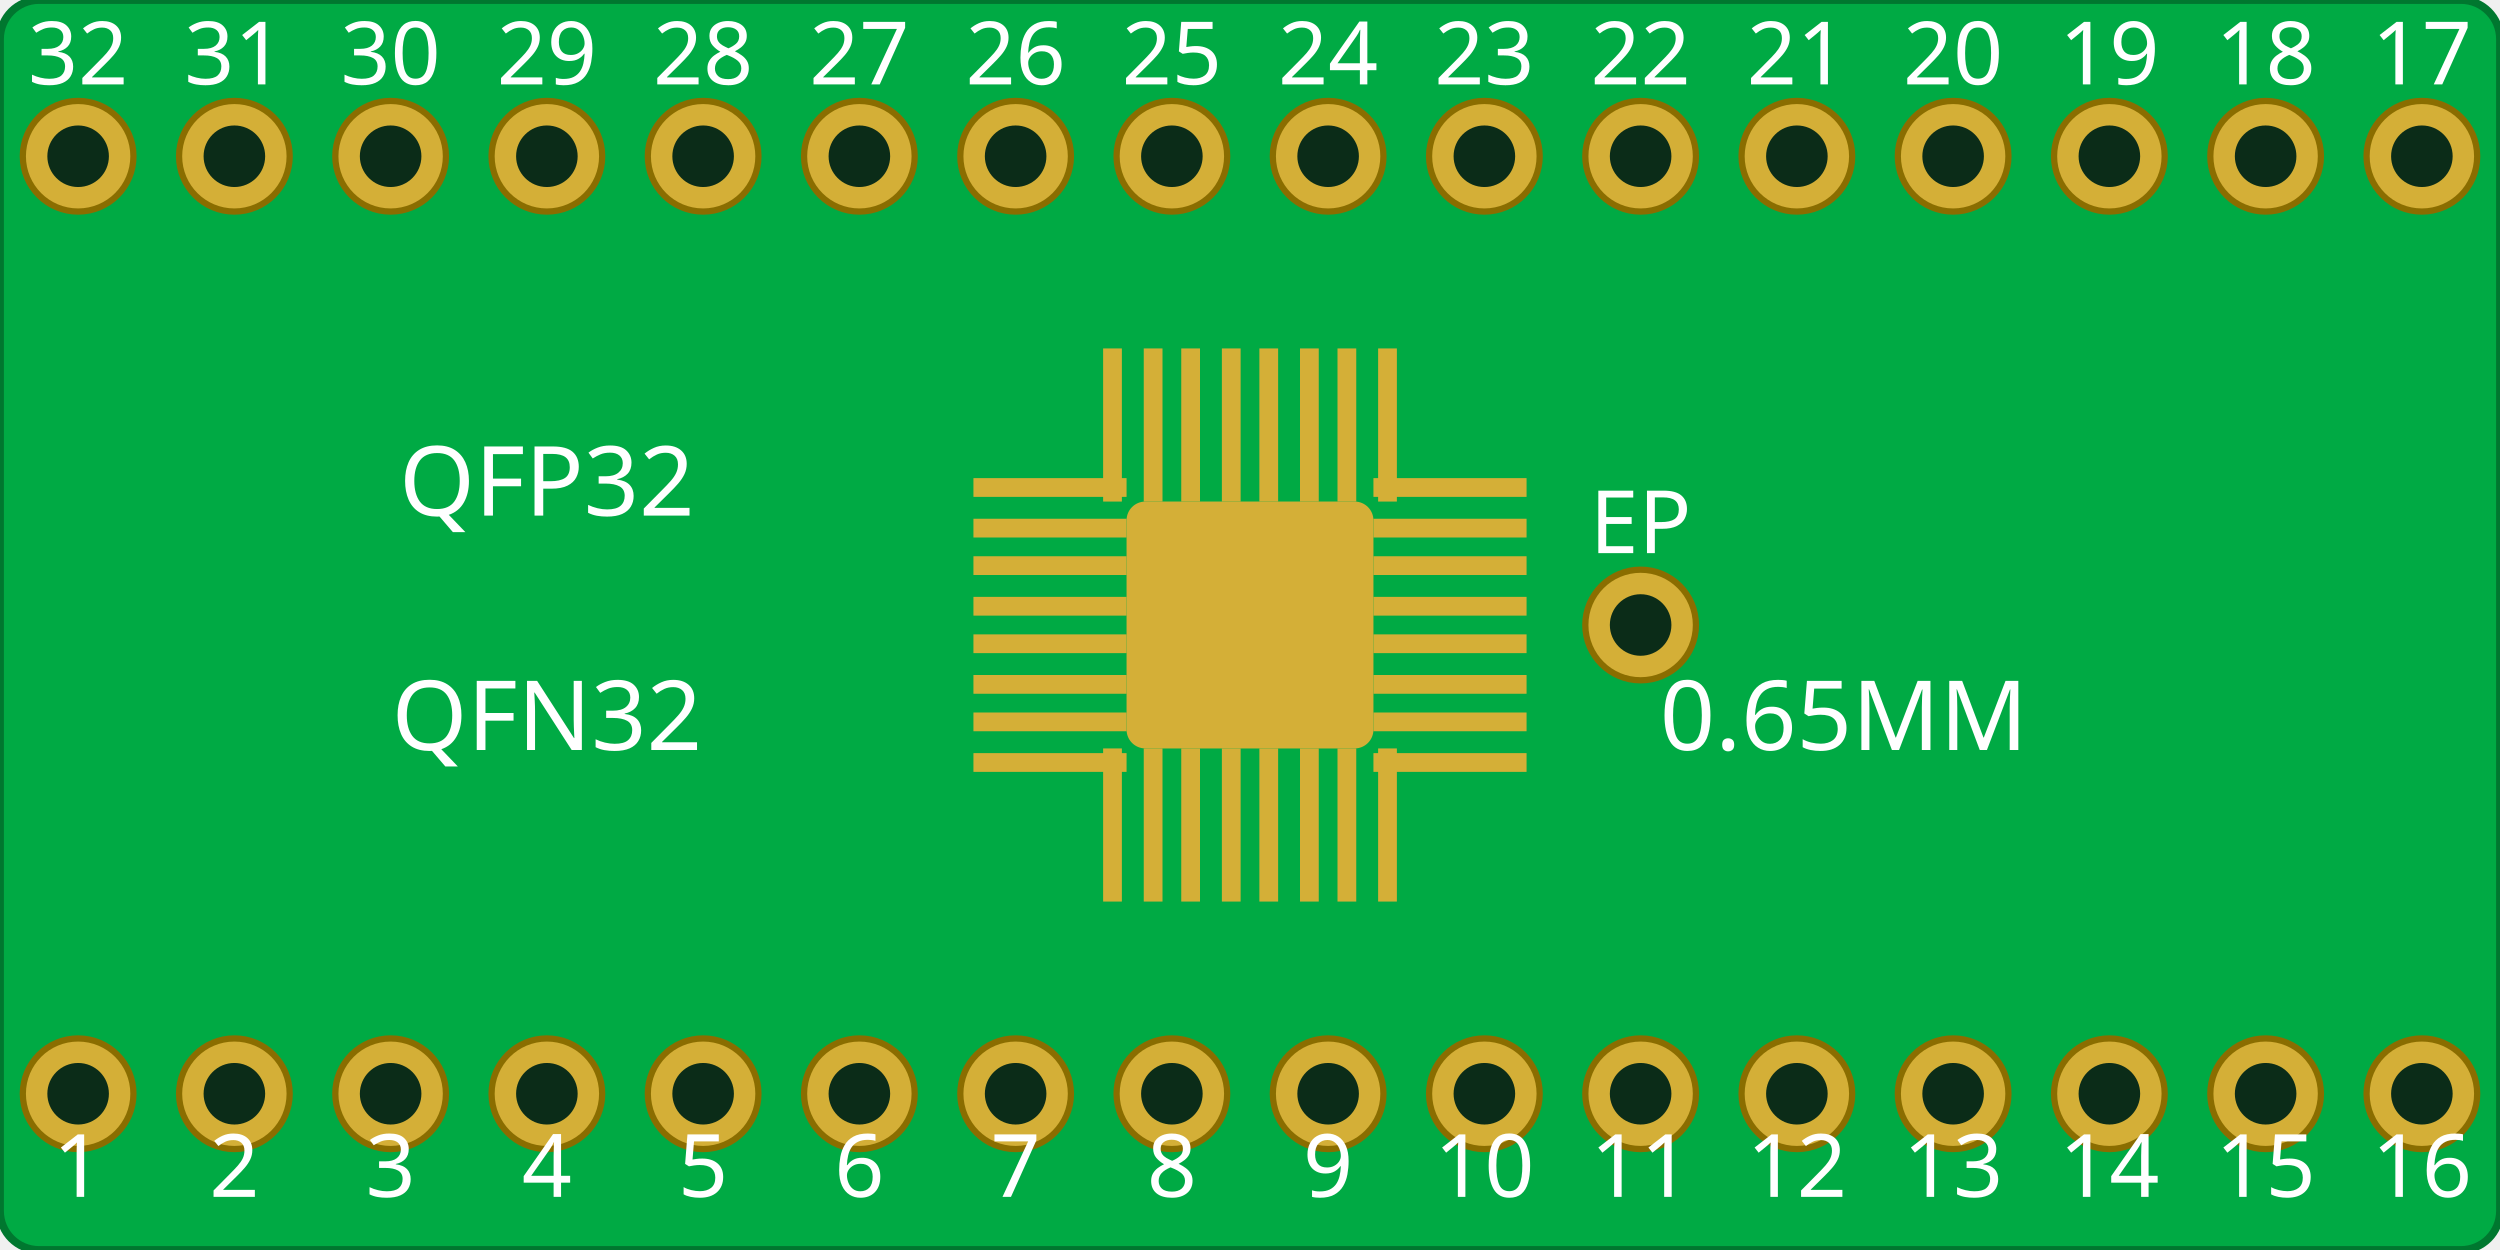
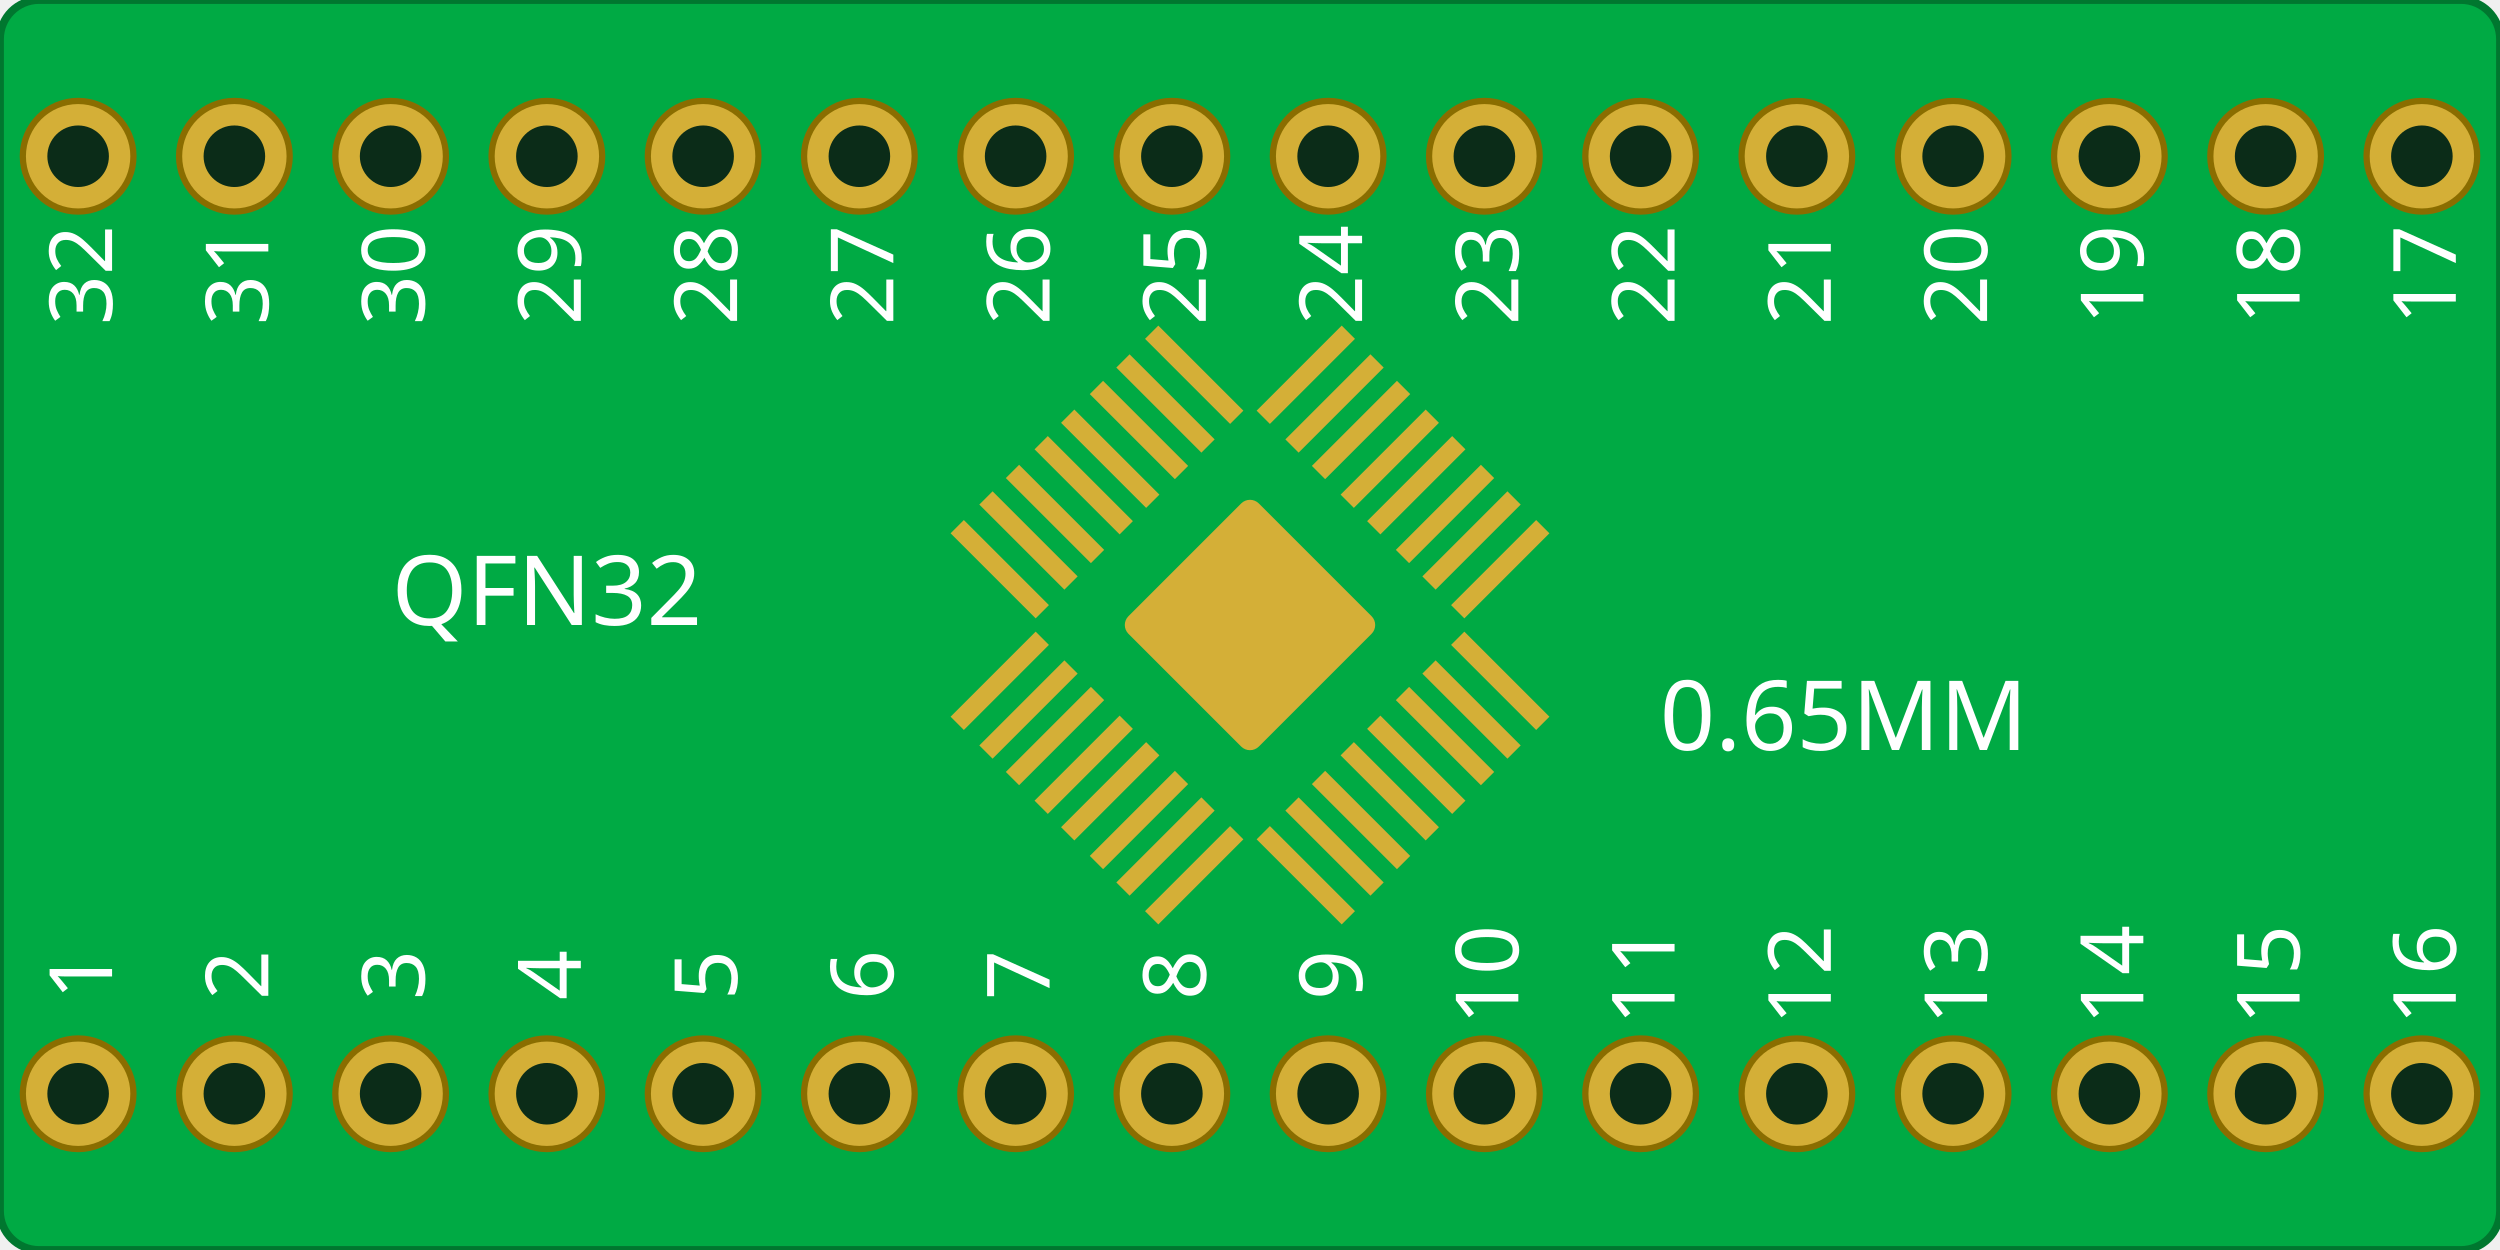
<svg xmlns="http://www.w3.org/2000/svg" width="40.64mm" height="20.32mm" viewBox="50 0 1600 800">
  <g id="breadboard">
    <rect x="50" y="0" width="1600" height="800" rx="25" ry="25" fill="#00aa44" stroke="#00772f" stroke-width="5" />
-     <g fill="#d4af37">
-       <rect x="771" y="321" width="158" height="158" rx="12" ry="12" />
-       <rect x="756" y="223" width="12" height="98" />
-       <rect x="756" y="479" width="12" height="98" />
-       <rect x="673" y="306" width="98" height="12" />
-       <rect x="929" y="306" width="98" height="12" />
-       <rect x="782" y="223" width="12" height="98" />
-       <rect x="782" y="479" width="12" height="98" />
-       <rect x="673" y="332" width="98" height="12" />
-       <rect x="929" y="332" width="98" height="12" />
-       <rect x="806" y="223" width="12" height="98" />
-       <rect x="806" y="479" width="12" height="98" />
-       <rect x="673" y="356" width="98" height="12" />
-       <rect x="929" y="356" width="98" height="12" />
-       <rect x="832" y="223" width="12" height="98" />
-       <rect x="832" y="479" width="12" height="98" />
-       <rect x="673" y="382" width="98" height="12" />
-       <rect x="929" y="382" width="98" height="12" />
-       <rect x="856" y="223" width="12" height="98" />
-       <rect x="856" y="479" width="12" height="98" />
-       <rect x="673" y="406" width="98" height="12" />
-       <rect x="929" y="406" width="98" height="12" />
-       <rect x="882" y="223" width="12" height="98" />
-       <rect x="882" y="479" width="12" height="98" />
-       <rect x="673" y="432" width="98" height="12" />
-       <rect x="929" y="432" width="98" height="12" />
-       <rect x="906" y="223" width="12" height="98" />
-       <rect x="906" y="479" width="12" height="98" />
-       <rect x="673" y="456" width="98" height="12" />
-       <rect x="929" y="456" width="98" height="12" />
-       <rect x="932" y="223" width="12" height="98" />
-       <rect x="932" y="479" width="12" height="98" />
-       <rect x="673" y="482" width="98" height="12" />
-       <rect x="929" y="482" width="98" height="12" />
+     <g fill="#d4af37" transform="rotate(45 850 400)">
+       <rect x="791" y="341" width="118" height="118" rx="8" ry="8" />
+       <rect x="756" y="223" width="12" height="77" />
+       <rect x="756" y="500" width="12" height="77" />
+       <rect x="673" y="306" width="77" height="12" />
+       <rect x="950" y="306" width="77" height="12" />
+       <rect x="782" y="223" width="12" height="77" />
+       <rect x="782" y="500" width="12" height="77" />
+       <rect x="673" y="332" width="77" height="12" />
+       <rect x="950" y="332" width="77" height="12" />
+       <rect x="806" y="223" width="12" height="77" />
+       <rect x="806" y="500" width="12" height="77" />
+       <rect x="673" y="356" width="77" height="12" />
+       <rect x="950" y="356" width="77" height="12" />
+       <rect x="832" y="223" width="12" height="77" />
+       <rect x="832" y="500" width="12" height="77" />
+       <rect x="673" y="382" width="77" height="12" />
+       <rect x="950" y="382" width="77" height="12" />
+       <rect x="856" y="223" width="12" height="77" />
+       <rect x="856" y="500" width="12" height="77" />
+       <rect x="673" y="406" width="77" height="12" />
+       <rect x="950" y="406" width="77" height="12" />
+       <rect x="882" y="223" width="12" height="77" />
+       <rect x="882" y="500" width="12" height="77" />
+       <rect x="673" y="432" width="77" height="12" />
+       <rect x="950" y="432" width="77" height="12" />
+       <rect x="906" y="223" width="12" height="77" />
+       <rect x="906" y="500" width="12" height="77" />
+       <rect x="673" y="456" width="77" height="12" />
+       <rect x="950" y="456" width="77" height="12" />
+       <rect x="932" y="223" width="12" height="77" />
+       <rect x="932" y="500" width="12" height="77" />
+       <rect x="673" y="482" width="77" height="12" />
+       <rect x="950" y="482" width="77" height="12" />
    </g>
    <circle id="connector32pin" connectorname="RESET_N" cx="100" cy="100" r="35.4" fill="#d4af37" stroke="#8a6d00" stroke-width="4" />
    <circle cx="100" cy="100" r="19.7" fill="#0b2c18" />
-     <text x="100" y="54" font-size="56" fill="#ffffff" text-anchor="middle" font-family="DroidSans">32</text>
+     <text x="100" y="176" font-size="56" fill="#ffffff" text-anchor="middle" dominant-baseline="central" font-family="DroidSans" transform="rotate(-90 100 176)">32</text>
    <circle id="connector31pin" connectorname="AVDD33" cx="200" cy="100" r="35.4" fill="#d4af37" stroke="#8a6d00" stroke-width="4" />
    <circle cx="200" cy="100" r="19.7" fill="#0b2c18" />
-     <text x="200" y="54" font-size="56" fill="#ffffff" text-anchor="middle" font-family="DroidSans">31</text>
+     <text x="200" y="176" font-size="56" fill="#ffffff" text-anchor="middle" dominant-baseline="central" font-family="DroidSans" transform="rotate(-90 200 176)">31</text>
    <circle id="connector30pin" connectorname="MDI_TP" cx="300" cy="100" r="35.4" fill="#d4af37" stroke="#8a6d00" stroke-width="4" />
    <circle cx="300" cy="100" r="19.7" fill="#0b2c18" />
-     <text x="300" y="54" font-size="56" fill="#ffffff" text-anchor="middle" font-family="DroidSans">30</text>
+     <text x="300" y="176" font-size="56" fill="#ffffff" text-anchor="middle" dominant-baseline="central" font-family="DroidSans" transform="rotate(-90 300 176)">30</text>
    <circle id="connector29pin" connectorname="MDI_TN" cx="400" cy="100" r="35.4" fill="#d4af37" stroke="#8a6d00" stroke-width="4" />
    <circle cx="400" cy="100" r="19.7" fill="#0b2c18" />
-     <text x="400" y="54" font-size="56" fill="#ffffff" text-anchor="middle" font-family="DroidSans">29</text>
+     <text x="400" y="176" font-size="56" fill="#ffffff" text-anchor="middle" dominant-baseline="central" font-family="DroidSans" transform="rotate(-90 400 176)">29</text>
    <circle id="connector28pin" connectorname="REGOUT" cx="500" cy="100" r="35.4" fill="#d4af37" stroke="#8a6d00" stroke-width="4" />
    <circle cx="500" cy="100" r="19.7" fill="#0b2c18" />
-     <text x="500" y="54" font-size="56" fill="#ffffff" text-anchor="middle" font-family="DroidSans">28</text>
+     <text x="500" y="176" font-size="56" fill="#ffffff" text-anchor="middle" dominant-baseline="central" font-family="DroidSans" transform="rotate(-90 500 176)">28</text>
    <circle id="connector27pin" connectorname="MDI_RP" cx="600" cy="100" r="35.4" fill="#d4af37" stroke="#8a6d00" stroke-width="4" />
    <circle cx="600" cy="100" r="19.7" fill="#0b2c18" />
-     <text x="600" y="54" font-size="56" fill="#ffffff" text-anchor="middle" font-family="DroidSans">27</text>
+     <text x="600" y="176" font-size="56" fill="#ffffff" text-anchor="middle" dominant-baseline="central" font-family="DroidSans" transform="rotate(-90 600 176)">27</text>
    <circle id="connector26pin" connectorname="MDI_RN" cx="700" cy="100" r="35.4" fill="#d4af37" stroke="#8a6d00" stroke-width="4" />
    <circle cx="700" cy="100" r="19.7" fill="#0b2c18" />
-     <text x="700" y="54" font-size="56" fill="#ffffff" text-anchor="middle" font-family="DroidSans">26</text>
+     <text x="700" y="176" font-size="56" fill="#ffffff" text-anchor="middle" dominant-baseline="central" font-family="DroidSans" transform="rotate(-90 700 176)">26</text>
    <circle id="connector25pin" connectorname="ISET" cx="800" cy="100" r="35.4" fill="#d4af37" stroke="#8a6d00" stroke-width="4" />
    <circle cx="800" cy="100" r="19.7" fill="#0b2c18" />
-     <text x="800" y="54" font-size="56" fill="#ffffff" text-anchor="middle" font-family="DroidSans">25</text>
+     <text x="800" y="176" font-size="56" fill="#ffffff" text-anchor="middle" dominant-baseline="central" font-family="DroidSans" transform="rotate(-90 800 176)">25</text>
    <circle id="connector24pin" connectorname="TEST_ON" cx="900" cy="100" r="35.4" fill="#d4af37" stroke="#8a6d00" stroke-width="4" />
    <circle cx="900" cy="100" r="19.7" fill="#0b2c18" />
-     <text x="900" y="54" font-size="56" fill="#ffffff" text-anchor="middle" font-family="DroidSans">24</text>
+     <text x="900" y="176" font-size="56" fill="#ffffff" text-anchor="middle" dominant-baseline="central" font-family="DroidSans" transform="rotate(-90 900 176)">24</text>
    <circle id="connector23pin" connectorname="MDIO" cx="1000" cy="100" r="35.4" fill="#d4af37" stroke="#8a6d00" stroke-width="4" />
    <circle cx="1000" cy="100" r="19.7" fill="#0b2c18" />
-     <text x="1000" y="54" font-size="56" fill="#ffffff" text-anchor="middle" font-family="DroidSans">23</text>
+     <text x="1000" y="176" font-size="56" fill="#ffffff" text-anchor="middle" dominant-baseline="central" font-family="DroidSans" transform="rotate(-90 1000 176)">23</text>
    <circle id="connector22pin" connectorname="MDC" cx="1100" cy="100" r="35.4" fill="#d4af37" stroke="#8a6d00" stroke-width="4" />
    <circle cx="1100" cy="100" r="19.7" fill="#0b2c18" />
-     <text x="1100" y="54" font-size="56" fill="#ffffff" text-anchor="middle" font-family="DroidSans">22</text>
+     <text x="1100" y="176" font-size="56" fill="#ffffff" text-anchor="middle" dominant-baseline="central" font-family="DroidSans" transform="rotate(-90 1100 176)">22</text>
    <circle id="connector21pin" connectorname="RXER/INTR_32" cx="1200" cy="100" r="35.4" fill="#d4af37" stroke="#8a6d00" stroke-width="4" />
    <circle cx="1200" cy="100" r="19.7" fill="#0b2c18" />
-     <text x="1200" y="54" font-size="56" fill="#ffffff" text-anchor="middle" font-family="DroidSans">21</text>
+     <text x="1200" y="176" font-size="56" fill="#ffffff" text-anchor="middle" dominant-baseline="central" font-family="DroidSans" transform="rotate(-90 1200 176)">21</text>
    <circle id="connector20pin" connectorname="CRS/LEDMOD" cx="1300" cy="100" r="35.4" fill="#d4af37" stroke="#8a6d00" stroke-width="4" />
    <circle cx="1300" cy="100" r="19.7" fill="#0b2c18" />
-     <text x="1300" y="54" font-size="56" fill="#ffffff" text-anchor="middle" font-family="DroidSans">20</text>
+     <text x="1300" y="176" font-size="56" fill="#ffffff" text-anchor="middle" dominant-baseline="central" font-family="DroidSans" transform="rotate(-90 1300 176)">20</text>
    <circle id="connector19pin" connectorname="RXDV/CRS_DV/FX_HEN" cx="1400" cy="100" r="35.4" fill="#d4af37" stroke="#8a6d00" stroke-width="4" />
    <circle cx="1400" cy="100" r="19.7" fill="#0b2c18" />
-     <text x="1400" y="54" font-size="56" fill="#ffffff" text-anchor="middle" font-family="DroidSans">19</text>
+     <text x="1400" y="176" font-size="56" fill="#ffffff" text-anchor="middle" dominant-baseline="central" font-family="DroidSans" transform="rotate(-90 1400 176)">19</text>
    <circle id="connector18pin" connectorname="RXD0" cx="1500" cy="100" r="35.4" fill="#d4af37" stroke="#8a6d00" stroke-width="4" />
    <circle cx="1500" cy="100" r="19.7" fill="#0b2c18" />
-     <text x="1500" y="54" font-size="56" fill="#ffffff" text-anchor="middle" font-family="DroidSans">18</text>
+     <text x="1500" y="176" font-size="56" fill="#ffffff" text-anchor="middle" dominant-baseline="central" font-family="DroidSans" transform="rotate(-90 1500 176)">18</text>
    <circle id="connector17pin" connectorname="RXD1" cx="1600" cy="100" r="35.4" fill="#d4af37" stroke="#8a6d00" stroke-width="4" />
    <circle cx="1600" cy="100" r="19.7" fill="#0b2c18" />
-     <text x="1600" y="54" font-size="56" fill="#ffffff" text-anchor="middle" font-family="DroidSans">17</text>
+     <text x="1600" y="176" font-size="56" fill="#ffffff" text-anchor="middle" dominant-baseline="central" font-family="DroidSans" transform="rotate(-90 1600 176)">17</text>
    <circle id="connector1pin" connectorname="TXER/FXSD" cx="100" cy="700" r="35.4" fill="#d4af37" stroke="#8a6d00" stroke-width="4" />
    <circle cx="100" cy="700" r="19.7" fill="#0b2c18" />
-     <text x="100" y="766" font-size="56" fill="#ffffff" text-anchor="middle" font-family="DroidSans">1</text>
+     <text x="100" y="624" font-size="56" fill="#ffffff" text-anchor="middle" dominant-baseline="central" font-family="DroidSans" transform="rotate(-90 100 624)">1</text>
    <circle id="connector2pin" connectorname="X1" cx="200" cy="700" r="35.4" fill="#d4af37" stroke="#8a6d00" stroke-width="4" />
    <circle cx="200" cy="700" r="19.7" fill="#0b2c18" />
-     <text x="200" y="766" font-size="56" fill="#ffffff" text-anchor="middle" font-family="DroidSans">2</text>
+     <text x="200" y="624" font-size="56" fill="#ffffff" text-anchor="middle" dominant-baseline="central" font-family="DroidSans" transform="rotate(-90 200 624)">2</text>
    <circle id="connector3pin" connectorname="X2" cx="300" cy="700" r="35.4" fill="#d4af37" stroke="#8a6d00" stroke-width="4" />
    <circle cx="300" cy="700" r="19.7" fill="#0b2c18" />
-     <text x="300" y="766" font-size="56" fill="#ffffff" text-anchor="middle" font-family="DroidSans">3</text>
+     <text x="300" y="624" font-size="56" fill="#ffffff" text-anchor="middle" dominant-baseline="central" font-family="DroidSans" transform="rotate(-90 300 624)">3</text>
    <circle id="connector4pin" connectorname="COL/RMII" cx="400" cy="700" r="35.4" fill="#d4af37" stroke="#8a6d00" stroke-width="4" />
    <circle cx="400" cy="700" r="19.7" fill="#0b2c18" />
-     <text x="400" y="766" font-size="56" fill="#ffffff" text-anchor="middle" font-family="DroidSans">4</text>
+     <text x="400" y="624" font-size="56" fill="#ffffff" text-anchor="middle" dominant-baseline="central" font-family="DroidSans" transform="rotate(-90 400 624)">4</text>
    <circle id="connector5pin" connectorname="TXEN" cx="500" cy="700" r="35.4" fill="#d4af37" stroke="#8a6d00" stroke-width="4" />
    <circle cx="500" cy="700" r="19.7" fill="#0b2c18" />
-     <text x="500" y="766" font-size="56" fill="#ffffff" text-anchor="middle" font-family="DroidSans">5</text>
+     <text x="500" y="624" font-size="56" fill="#ffffff" text-anchor="middle" dominant-baseline="central" font-family="DroidSans" transform="rotate(-90 500 624)">5</text>
    <circle id="connector6pin" connectorname="TXD3" cx="600" cy="700" r="35.4" fill="#d4af37" stroke="#8a6d00" stroke-width="4" />
    <circle cx="600" cy="700" r="19.7" fill="#0b2c18" />
-     <text x="600" y="766" font-size="56" fill="#ffffff" text-anchor="middle" font-family="DroidSans">6</text>
+     <text x="600" y="624" font-size="56" fill="#ffffff" text-anchor="middle" dominant-baseline="central" font-family="DroidSans" transform="rotate(-90 600 624)">6</text>
    <circle id="connector7pin" connectorname="TXD2" cx="700" cy="700" r="35.4" fill="#d4af37" stroke="#8a6d00" stroke-width="4" />
    <circle cx="700" cy="700" r="19.7" fill="#0b2c18" />
-     <text x="700" y="766" font-size="56" fill="#ffffff" text-anchor="middle" font-family="DroidSans">7</text>
+     <text x="700" y="624" font-size="56" fill="#ffffff" text-anchor="middle" dominant-baseline="central" font-family="DroidSans" transform="rotate(-90 700 624)">7</text>
    <circle id="connector8pin" connectorname="TXD1" cx="800" cy="700" r="35.4" fill="#d4af37" stroke="#8a6d00" stroke-width="4" />
    <circle cx="800" cy="700" r="19.7" fill="#0b2c18" />
-     <text x="800" y="766" font-size="56" fill="#ffffff" text-anchor="middle" font-family="DroidSans">8</text>
+     <text x="800" y="624" font-size="56" fill="#ffffff" text-anchor="middle" dominant-baseline="central" font-family="DroidSans" transform="rotate(-90 800 624)">8</text>
    <circle id="connector9pin" connectorname="TXD0" cx="900" cy="700" r="35.4" fill="#d4af37" stroke="#8a6d00" stroke-width="4" />
    <circle cx="900" cy="700" r="19.7" fill="#0b2c18" />
-     <text x="900" y="766" font-size="56" fill="#ffffff" text-anchor="middle" font-family="DroidSans">9</text>
+     <text x="900" y="624" font-size="56" fill="#ffffff" text-anchor="middle" dominant-baseline="central" font-family="DroidSans" transform="rotate(-90 900 624)">9</text>
    <circle id="connector10pin" connectorname="TXCLK/50M_CLKI" cx="1000" cy="700" r="35.4" fill="#d4af37" stroke="#8a6d00" stroke-width="4" />
    <circle cx="1000" cy="700" r="19.7" fill="#0b2c18" />
-     <text x="1000" y="766" font-size="56" fill="#ffffff" text-anchor="middle" font-family="DroidSans">10</text>
+     <text x="1000" y="624" font-size="56" fill="#ffffff" text-anchor="middle" dominant-baseline="central" font-family="DroidSans" transform="rotate(-90 1000 624)">10</text>
    <circle id="connector11pin" connectorname="LED0/PHY_AD0" cx="1100" cy="700" r="35.4" fill="#d4af37" stroke="#8a6d00" stroke-width="4" />
    <circle cx="1100" cy="700" r="19.7" fill="#0b2c18" />
-     <text x="1100" y="766" font-size="56" fill="#ffffff" text-anchor="middle" font-family="DroidSans">11</text>
+     <text x="1100" y="624" font-size="56" fill="#ffffff" text-anchor="middle" dominant-baseline="central" font-family="DroidSans" transform="rotate(-90 1100 624)">11</text>
    <circle id="connector12pin" connectorname="LED3/PHY_AD3" cx="1200" cy="700" r="35.4" fill="#d4af37" stroke="#8a6d00" stroke-width="4" />
    <circle cx="1200" cy="700" r="19.7" fill="#0b2c18" />
-     <text x="1200" y="766" font-size="56" fill="#ffffff" text-anchor="middle" font-family="DroidSans">12</text>
+     <text x="1200" y="624" font-size="56" fill="#ffffff" text-anchor="middle" dominant-baseline="central" font-family="DroidSans" transform="rotate(-90 1200 624)">12</text>
    <circle id="connector13pin" connectorname="VDD_IO" cx="1300" cy="700" r="35.4" fill="#d4af37" stroke="#8a6d00" stroke-width="4" />
    <circle cx="1300" cy="700" r="19.7" fill="#0b2c18" />
-     <text x="1300" y="766" font-size="56" fill="#ffffff" text-anchor="middle" font-family="DroidSans">13</text>
+     <text x="1300" y="624" font-size="56" fill="#ffffff" text-anchor="middle" dominant-baseline="central" font-family="DroidSans" transform="rotate(-90 1300 624)">13</text>
    <circle id="connector14pin" connectorname="RXCLK/50M_CLKO" cx="1400" cy="700" r="35.4" fill="#d4af37" stroke="#8a6d00" stroke-width="4" />
    <circle cx="1400" cy="700" r="19.7" fill="#0b2c18" />
-     <text x="1400" y="766" font-size="56" fill="#ffffff" text-anchor="middle" font-family="DroidSans">14</text>
+     <text x="1400" y="624" font-size="56" fill="#ffffff" text-anchor="middle" dominant-baseline="central" font-family="DroidSans" transform="rotate(-90 1400 624)">14</text>
    <circle id="connector15pin" connectorname="RXD3" cx="1500" cy="700" r="35.4" fill="#d4af37" stroke="#8a6d00" stroke-width="4" />
    <circle cx="1500" cy="700" r="19.7" fill="#0b2c18" />
-     <text x="1500" y="766" font-size="56" fill="#ffffff" text-anchor="middle" font-family="DroidSans">15</text>
+     <text x="1500" y="624" font-size="56" fill="#ffffff" text-anchor="middle" dominant-baseline="central" font-family="DroidSans" transform="rotate(-90 1500 624)">15</text>
    <circle id="connector16pin" connectorname="RXD2" cx="1600" cy="700" r="35.4" fill="#d4af37" stroke="#8a6d00" stroke-width="4" />
    <circle cx="1600" cy="700" r="19.7" fill="#0b2c18" />
-     <text x="1600" y="766" font-size="56" fill="#ffffff" text-anchor="middle" font-family="DroidSans">16</text>
-     <circle id="connector0pin" connectorname="EPAD" cx="1100" cy="400" r="35.4" fill="#d4af37" stroke="#8a6d00" stroke-width="4" />
-     <circle cx="1100" cy="400" r="19.7" fill="#0b2c18" />
-     <text x="1100" y="354" font-size="56" fill="#ffffff" text-anchor="middle" font-family="DroidSans">EP</text>
+     <text x="1600" y="624" font-size="56" fill="#ffffff" text-anchor="middle" dominant-baseline="central" font-family="DroidSans" transform="rotate(-90 1600 624)">16</text>
+     <g id="connector0pin" connectorname="EPAD">
+       <circle cx="850" cy="400" r="10" fill="none" stroke="none" />
+     </g>
    <g fill="#ffffff" font-family="DroidSans" font-size="62" text-anchor="middle">
-       <text x="400" y="330">QFP32</text>
-       <text x="400" y="480">QFN32</text>
+       <text x="400" y="400">QFN32</text>
      <text x="1230" y="480">0.65MM</text>
    </g>
  </g>
</svg>
